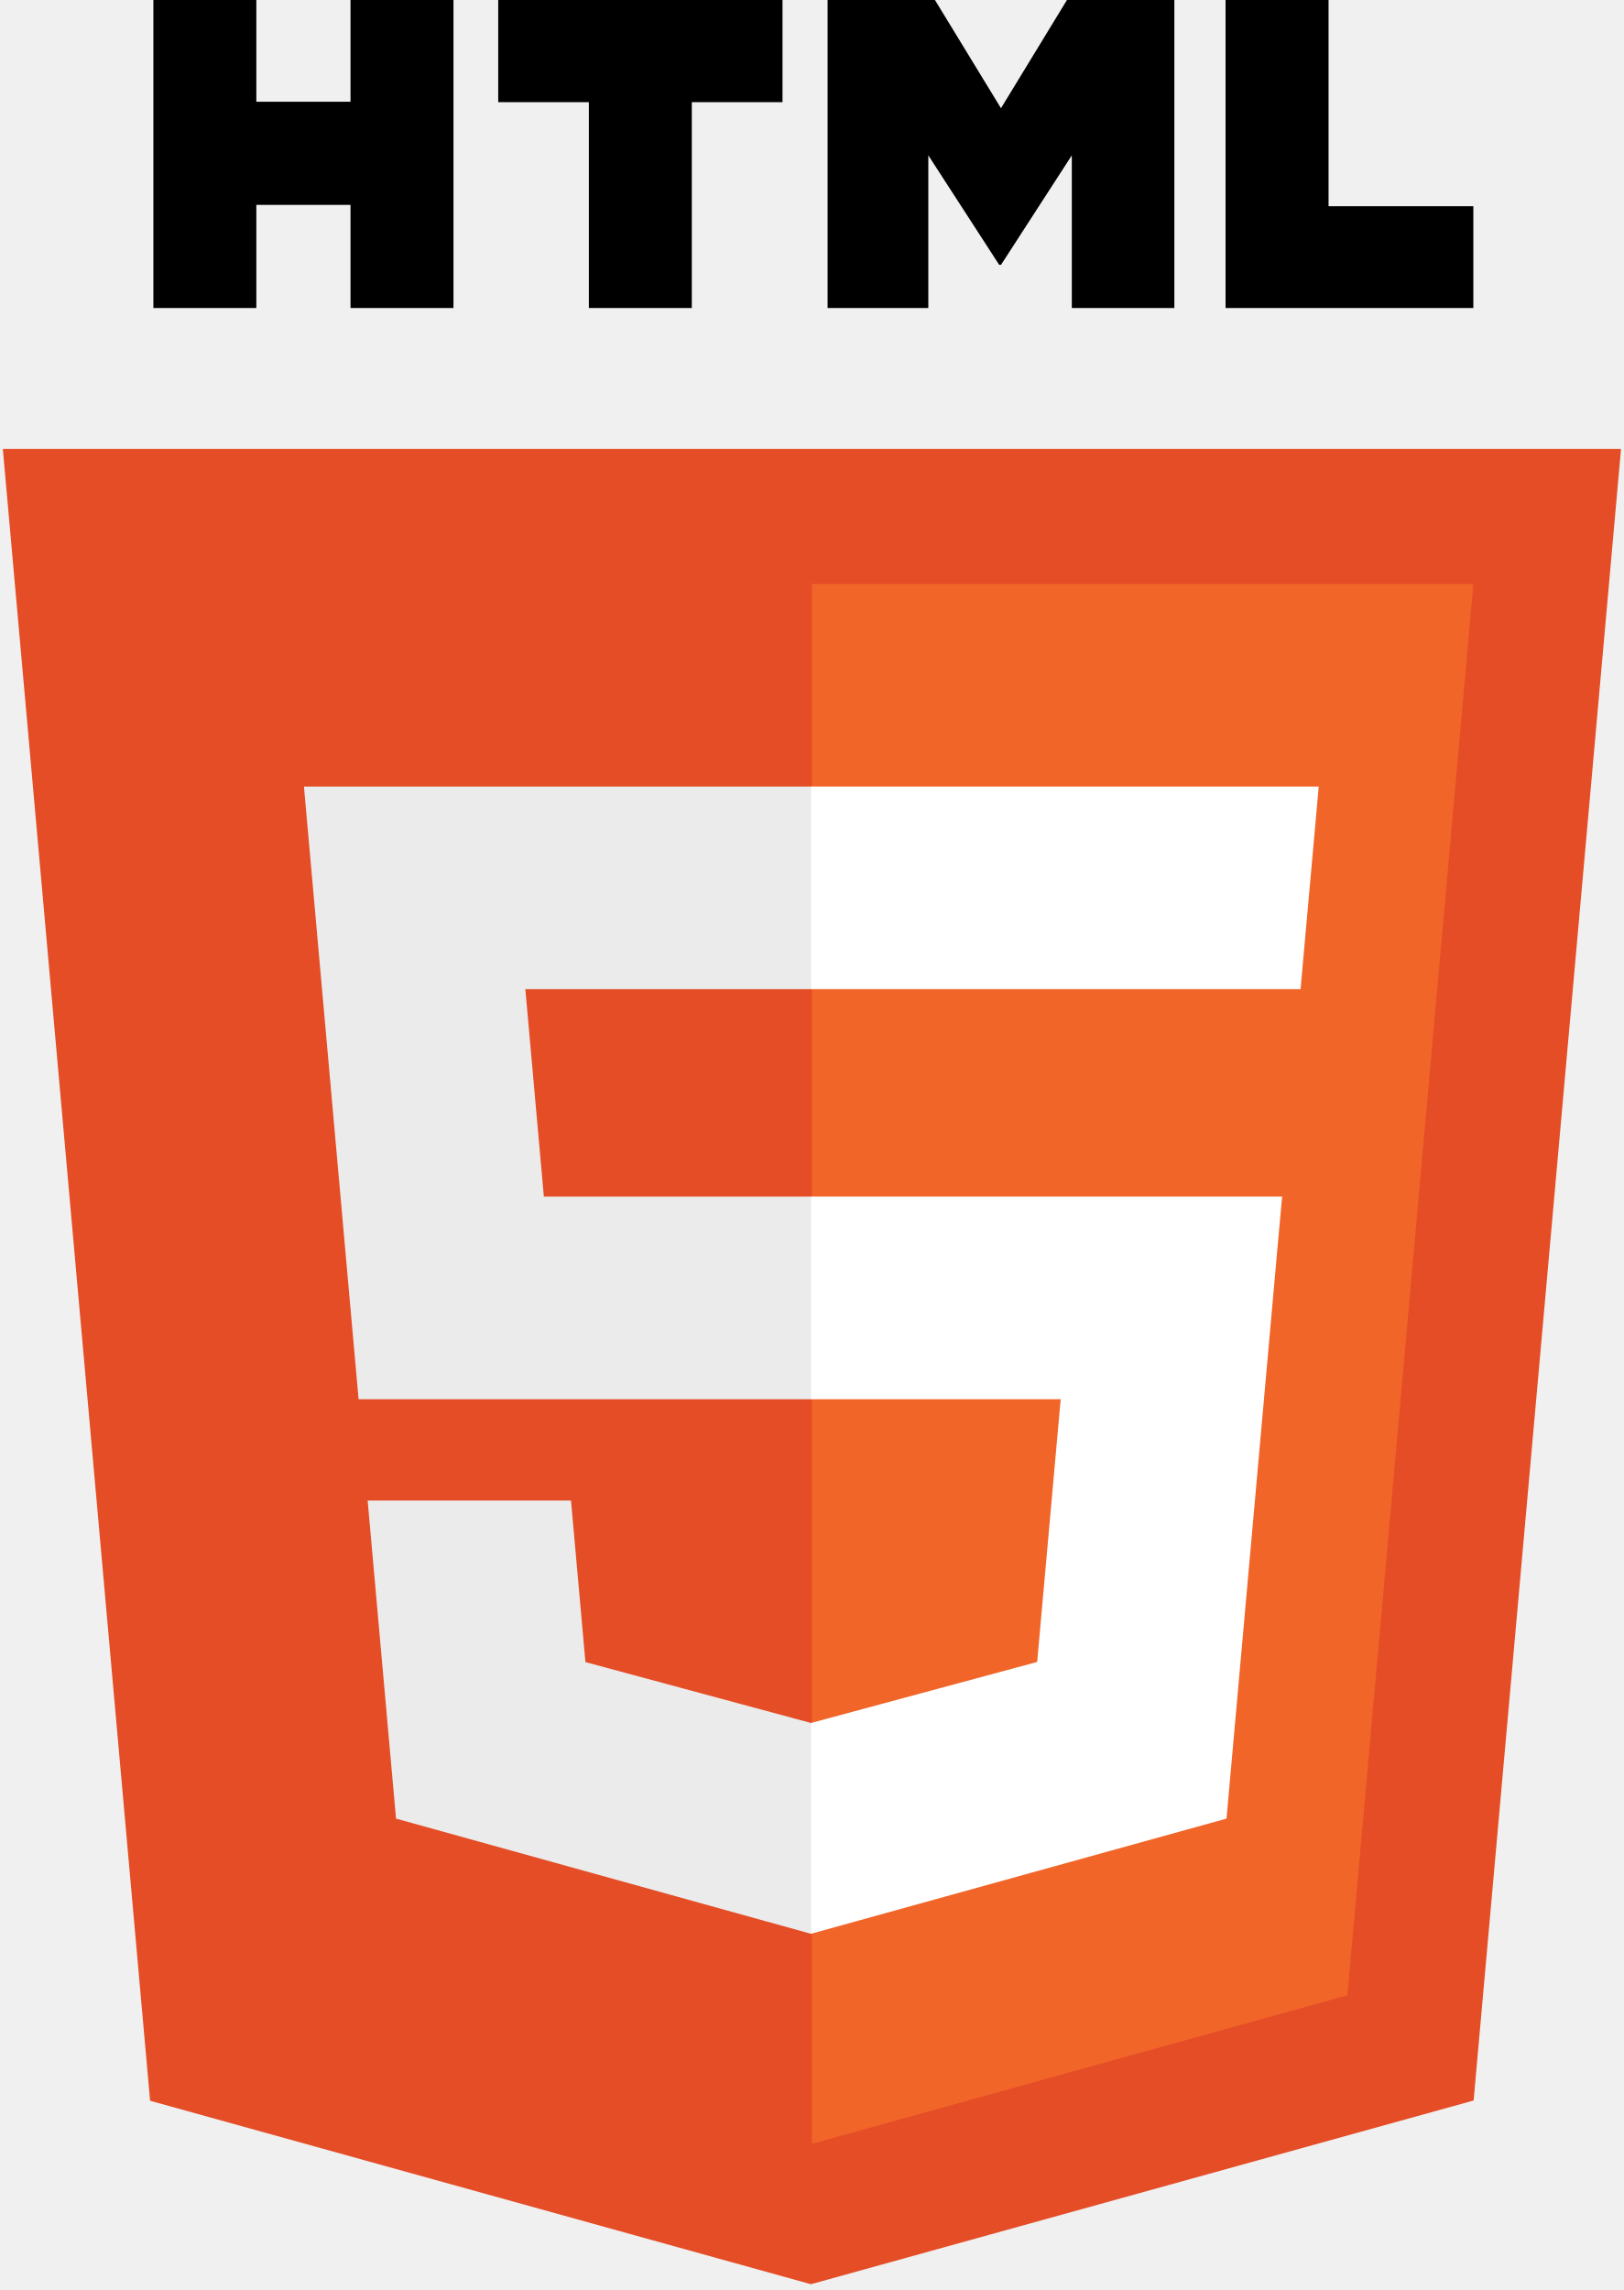
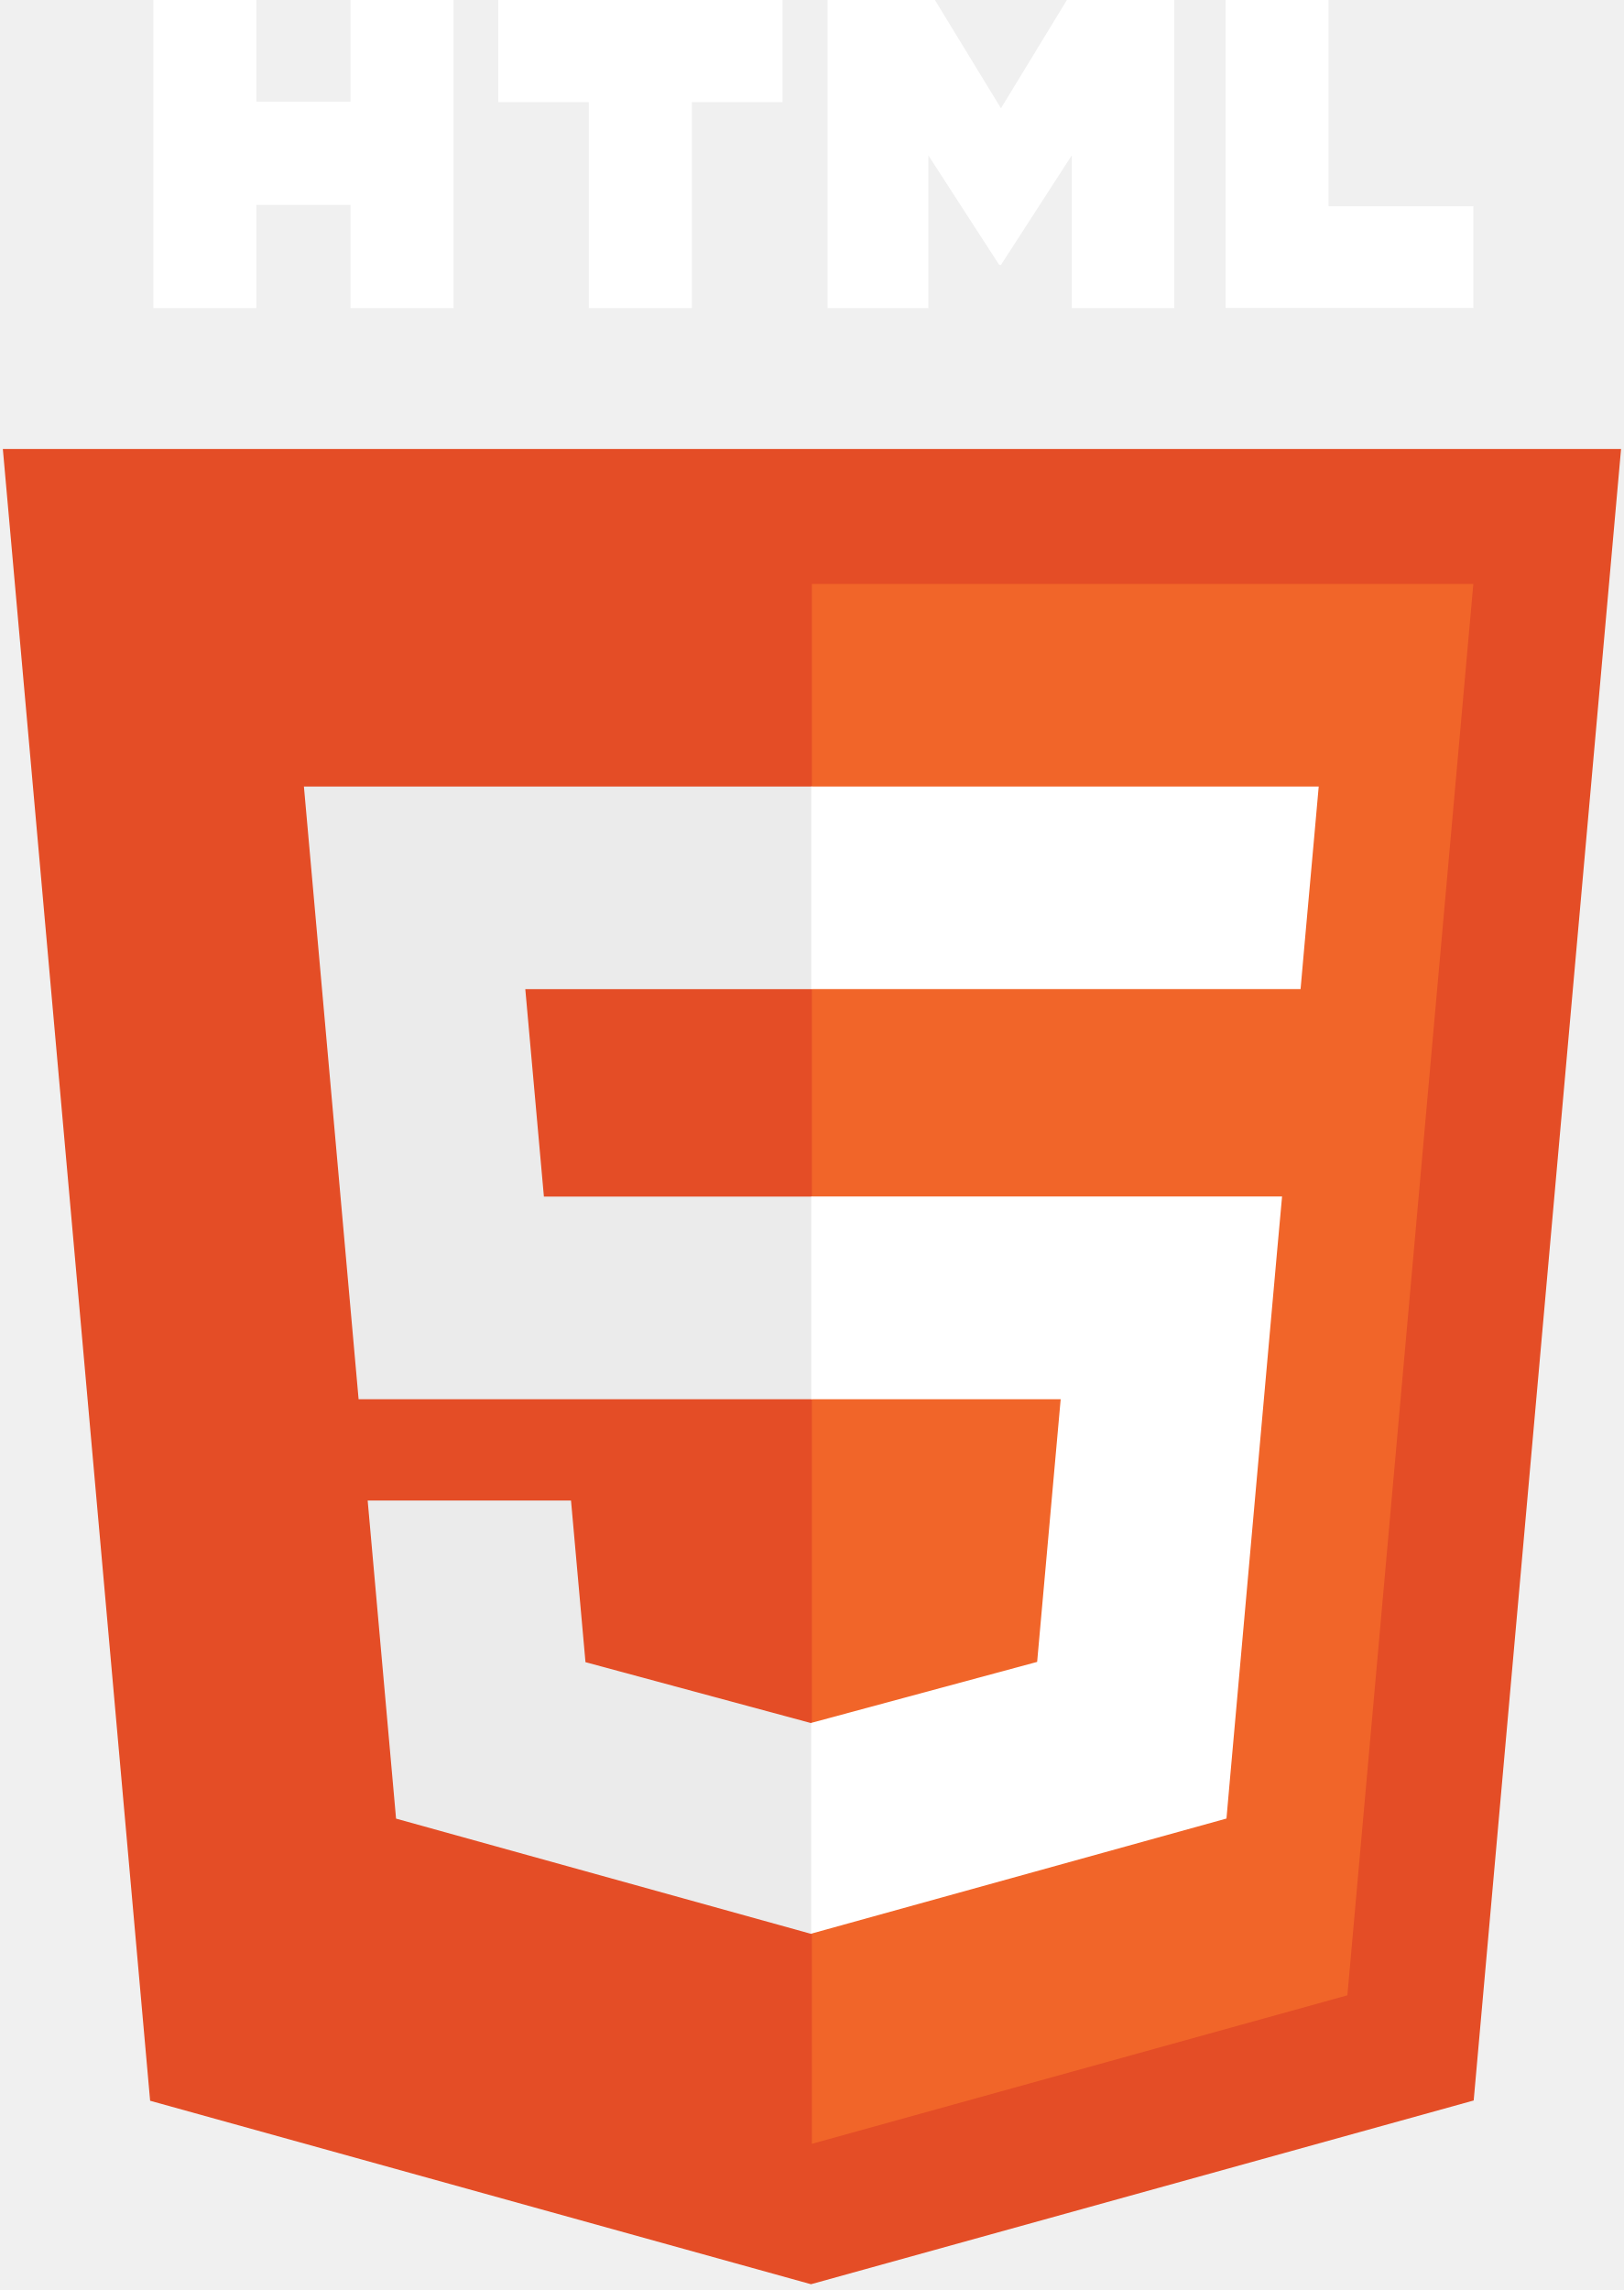
- <svg xmlns="http://www.w3.org/2000/svg" width="1773" height="2500" viewBox="0 0 256 361" preserveAspectRatio="xMinYMin meet">
-   <path d="M255.555 70.766l-23.241 260.36-104.47 28.962-104.182-28.922L.445 70.766h255.11z" fill="#E44D26" />
-   <path d="M128 337.95l84.417-23.403 19.86-222.49H128V337.95z" fill="#F16529" />
-   <path d="M82.82 155.932H128v-31.937H47.917l.764 8.568 7.85 88.01H128v-31.937H85.739l-2.919-32.704zM90.018 236.542h-32.06l4.474 50.146 65.421 18.16.147-.04V271.58l-.14.037-35.568-9.604-2.274-25.471z" fill="#EBEBEB" />
-   <path d="M24.18 0h16.23v16.035h14.847V0h16.231v48.558h-16.23v-16.26H40.411v16.26h-16.23V0zM92.83 16.103H78.544V0h44.814v16.103h-14.295v32.455h-16.23V16.103h-.001zM130.47 0h16.923l10.41 17.062L168.203 0h16.93v48.558h-16.164V24.49l-11.166 17.265h-.28L146.35 24.49v24.068h-15.88V0zM193.21 0h16.235v32.508h22.824v16.05h-39.06V0z" />
-   <path d="M127.89 220.573h39.327l-3.708 41.42-35.62 9.614v33.226l65.473-18.145.48-5.396 7.506-84.08.779-8.576H127.89v31.937zM127.89 155.854v.078h77.143l.64-7.178 1.456-16.191.763-8.568H127.89v31.86z" fill="#FFF" />
+ <svg xmlns="http://www.w3.org/2000/svg" version="1.1" id="Layer_1" x="0px" y="0px" viewBox="0 0 1773 2500" style="enable-background:new 0 0 1773 2500;" xml:space="preserve">
+   <style type="text/css">
+ 	.st0{fill:#E44D26;}
+ 	.st1{fill:#F16529;}
+ 	.st2{fill:#EBEBEB;}
+ 	.st3{fill:#FFFFFF;}
+ </style>
+   <path class="st0" d="M1769.8,490.1l-160.9,1803l-723.5,200.6l-721.5-200.3L3.1,490.1H1769.8L1769.8,490.1z" />
+   <path class="st1" d="M886.4,2340.4l584.6-162.1l137.5-1540.8H886.4V2340.4z" />
+   <path class="st2" d="M573.5,1079.9h312.9V858.7H331.8l5.3,59.3l54.4,609.5h494.9v-221.2H593.8L573.5,1079.9z M623.4,1638.1h-222  l31,347.3l453.1,125.8l1-0.3v-230.1l-1,0.3l-246.3-66.5L623.4,1638.1L623.4,1638.1z" />
+   <path class="st3" d="M167.5,0h112.4v111h102.8V0h112.4v336.3H382.7V223.7H279.9v112.6H167.5L167.5,0L167.5,0z M642.9,111.5h-98.9V0  h310.3v111.5h-99v224.8H642.9L642.9,111.5L642.9,111.5L642.9,111.5z M903.5,0h117.2l72.1,118.2l72-118.2h117.2v336.3h-111.9V169.6  l-77.3,119.6h-1.9l-77.4-119.6v166.7h-110V0z M1338,0h112.4v225.1h158.1v111.1H1338L1338,0L1338,0z" />
+   <path class="st3" d="M885.7,1527.5H1158l-25.7,286.8l-246.7,66.6V2111l453.4-125.7l3.3-37.4l52-582.3l5.4-59.4H885.7V1527.5  L885.7,1527.5z M885.7,1079.3v0.5h534.2l4.4-49.7l10.1-112.1l5.3-59.3h-554V1079.3L885.7,1079.3z" />
</svg>
